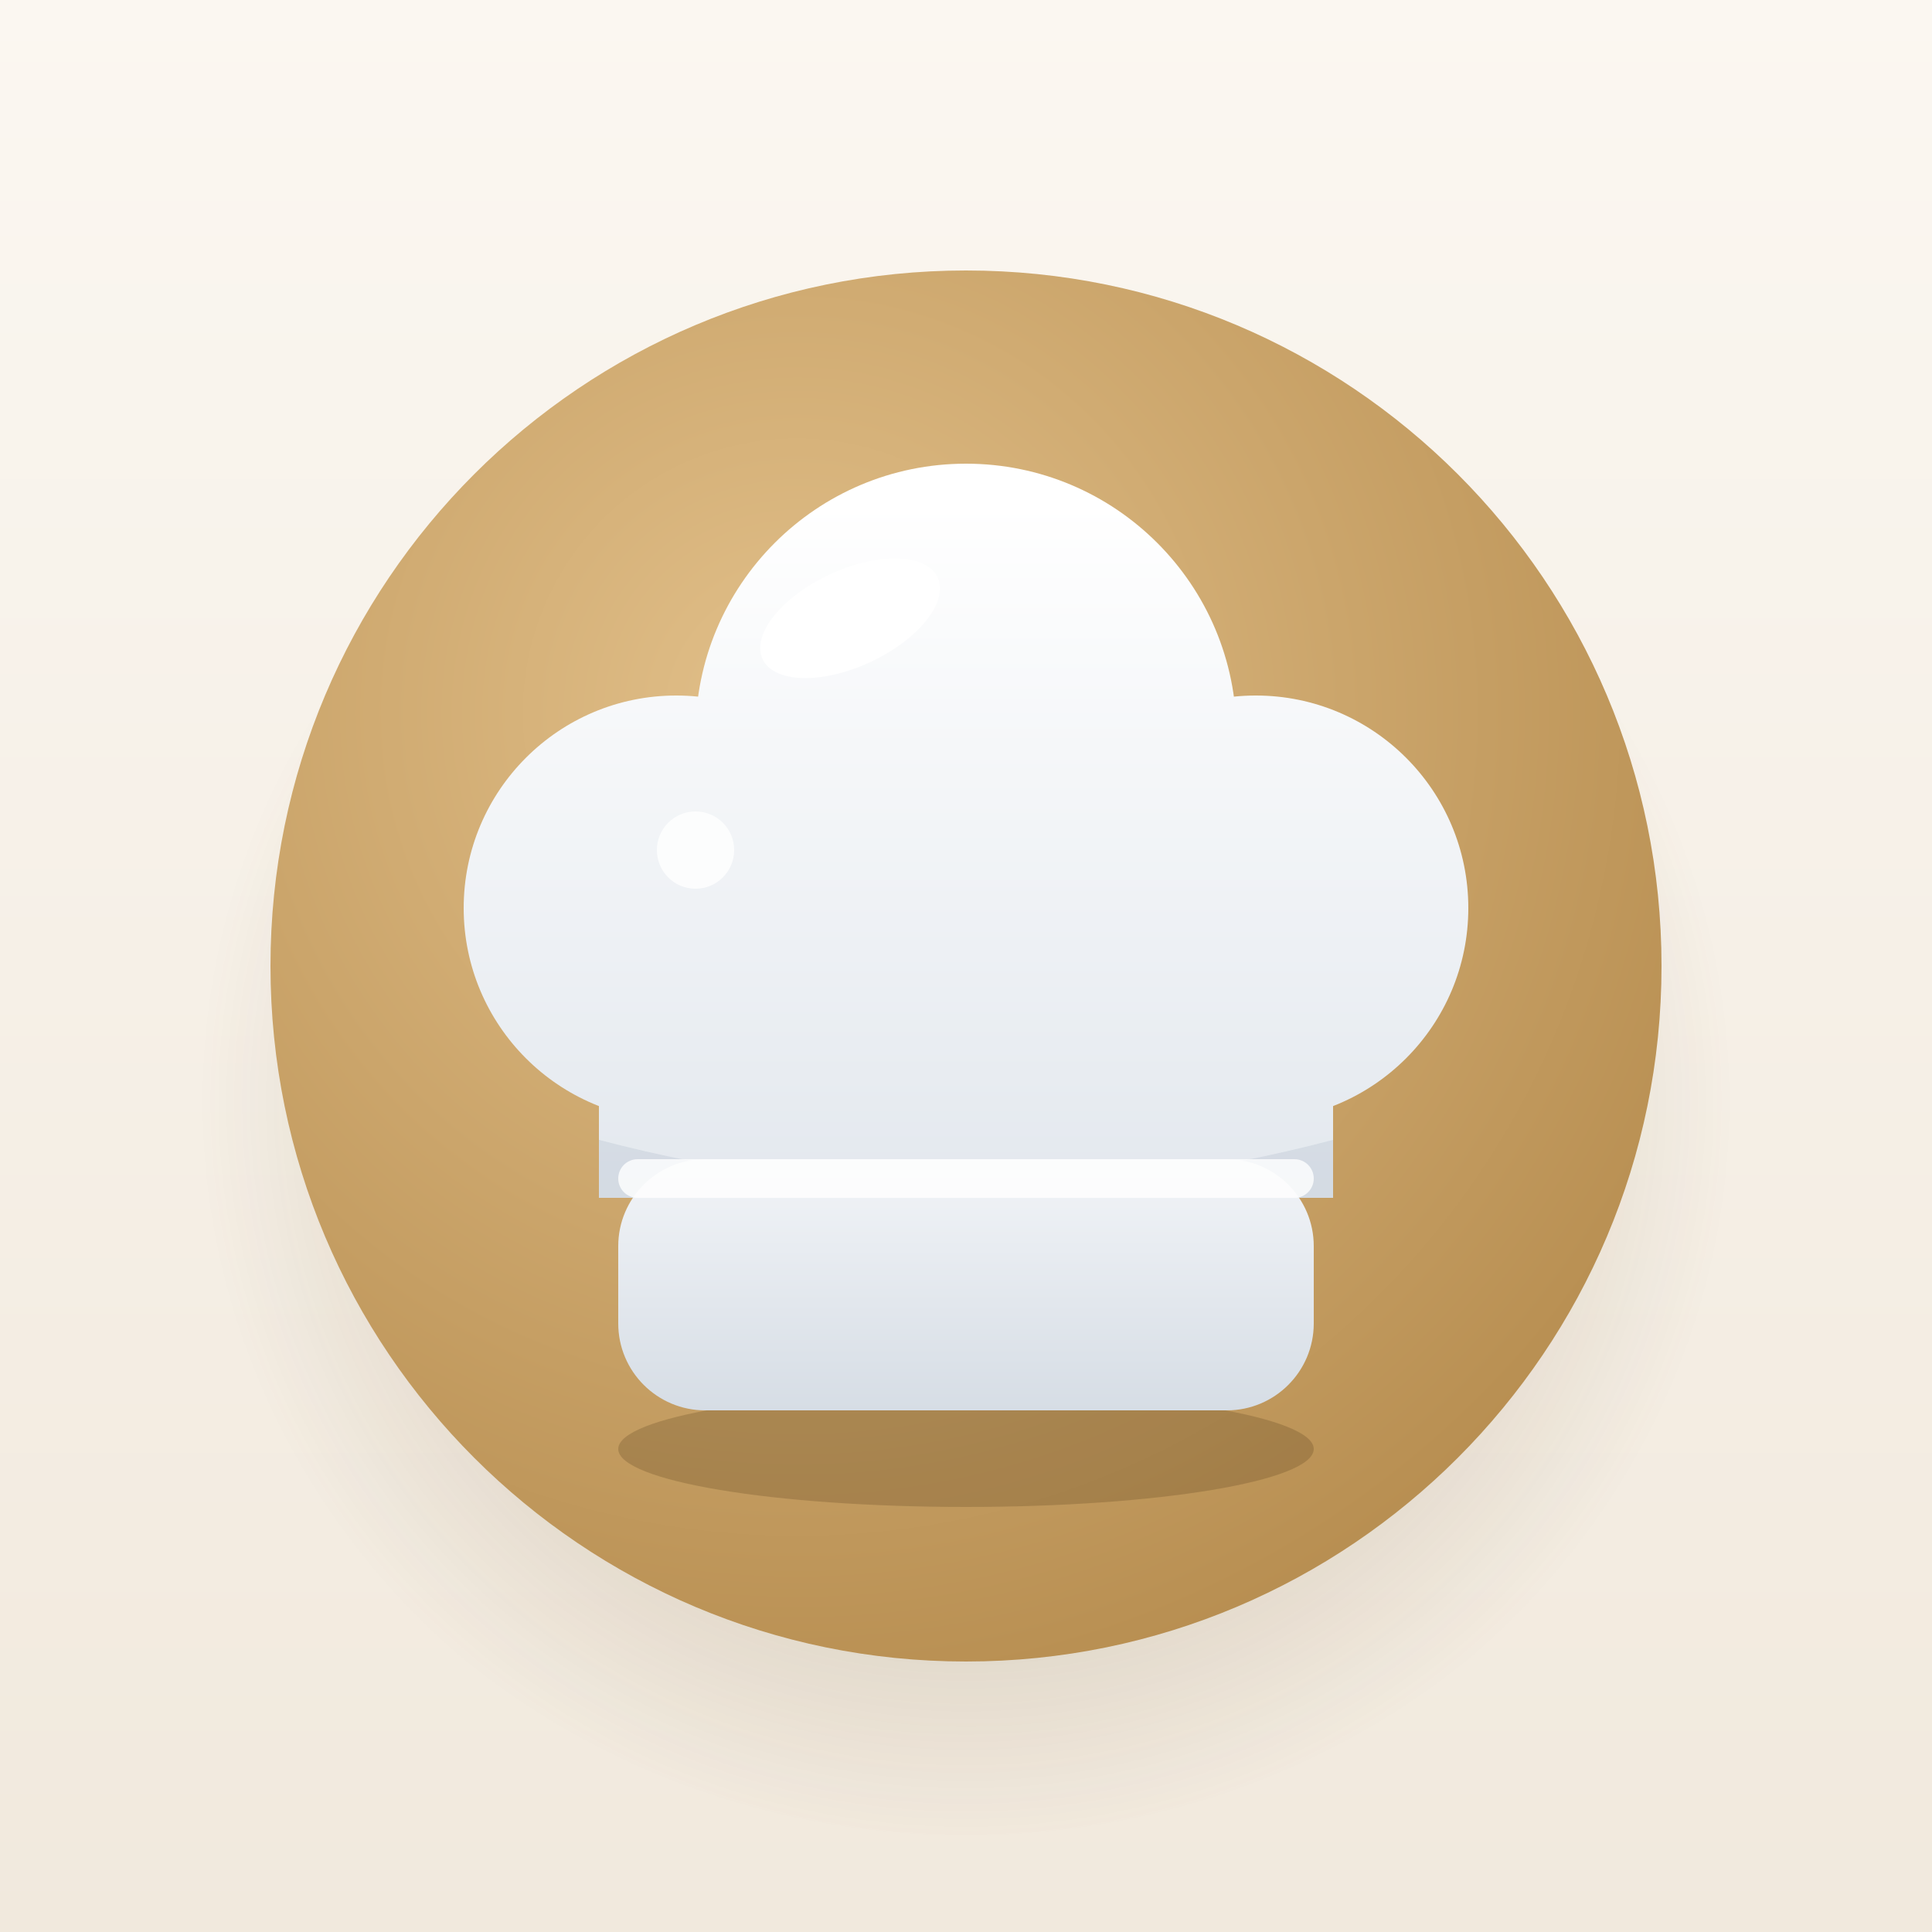
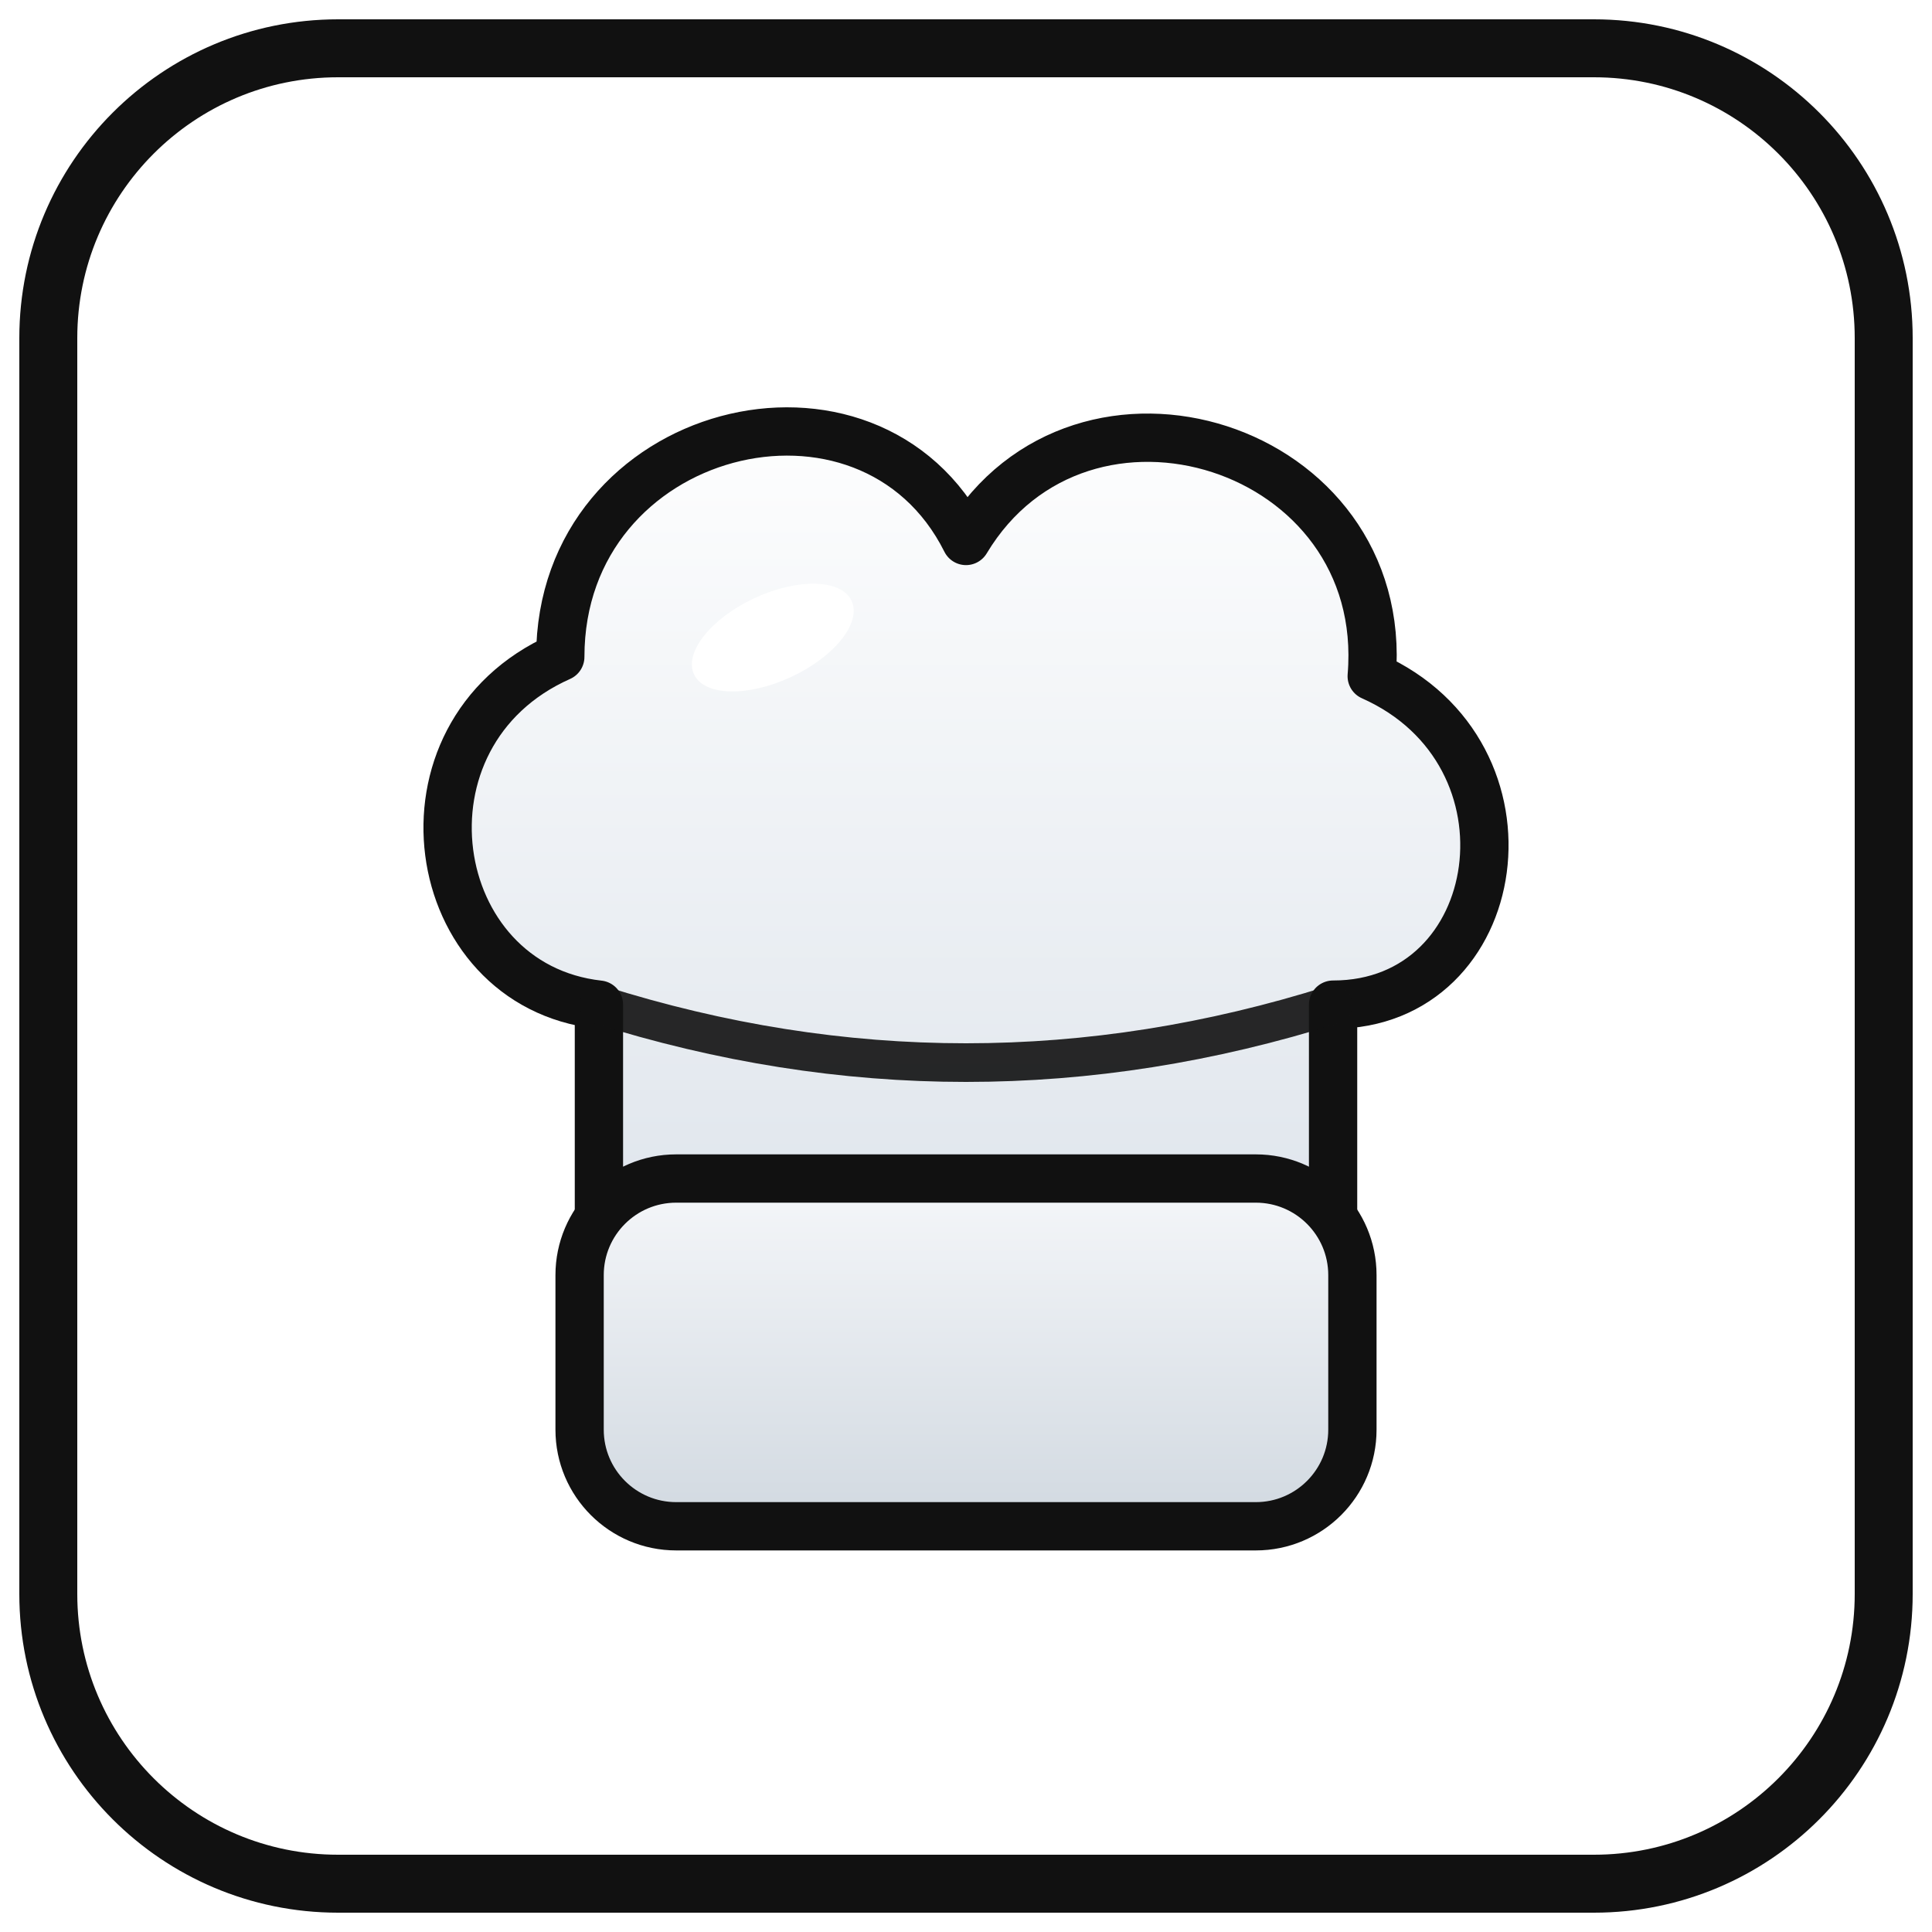
<svg xmlns="http://www.w3.org/2000/svg" viewBox="0 0 200 200" width="200" height="200">
  <defs>
-     <linearGradient id="bg" x1="0" y1="0" x2="0" y2="1">
-       <stop offset="0" stop-color="#fbf7f1" />
-       <stop offset="1" stop-color="#f1e9dd" />
+     <linearGradient id="puff" gradientUnits="userSpaceOnUse" x1="0" y1="40" x2="0" y2="128">
+       <stop offset="0" stop-color="#ffffff" />
+       <stop offset="1" stop-color="#dfe5ec" />
    </linearGradient>
-     <radialGradient id="disc" cx="0.38" cy="0.32" r="0.78">
-       <stop offset="0" stop-color="#e2c08a" />
-       <stop offset="1" stop-color="#b48a4c" />
-     </radialGradient>
-     <linearGradient id="puff" gradientUnits="userSpaceOnUse" x1="0" y1="52" x2="0" y2="124">
-       <stop offset="0" stop-color="#ffffff" />
-       <stop offset="1" stop-color="#e3e8ee" />
+     <linearGradient id="band" gradientUnits="userSpaceOnUse" x1="0" y1="124" x2="0" y2="160">
+       <stop offset="0" stop-color="#f3f5f8" />
+       <stop offset="1" stop-color="#cfd7df" />
    </linearGradient>
-     <linearGradient id="band" gradientUnits="userSpaceOnUse" x1="0" y1="118" x2="0" y2="146">
-       <stop offset="0" stop-color="#f4f6f9" />
-       <stop offset="1" stop-color="#d6dde5" />
-     </linearGradient>
-     <radialGradient id="shadow" cx="0.5" cy="0.5" r="0.5">
-       <stop offset="0" stop-color="#5a3f18" stop-opacity="0.38" />
-       <stop offset="1" stop-color="#5a3f18" stop-opacity="0" />
-     </radialGradient>
  </defs>
-   <rect width="200" height="200" fill="url(#bg)" />
-   <ellipse cx="100" cy="114" rx="80" ry="76" fill="url(#shadow)" />
-   <circle cx="100" cy="100" r="72" fill="url(#disc)" />
-   <ellipse cx="100" cy="150" rx="36" ry="6" fill="#4a3312" opacity="0.22" />
-   <g fill="url(#puff)">
-     <circle cx="70" cy="94" r="22" />
-     <circle cx="130" cy="94" r="22" />
-     <circle cx="100" cy="76" r="28" />
-     <rect x="62" y="94" width="76" height="30" />
+   <rect width="200" height="200" fill="#ffffff" />
+   <rect x="5" y="5" width="190" height="190" rx="30" fill="#ffffff" stroke="#111111" stroke-width="6" />
+   <g fill="url(#puff)" stroke="#111111" stroke-width="5" stroke-linejoin="round">
+     <path d="M62 126 V104 C44 102 40 76 58 68 C58 44 90 36 100 56 C112 36 144 46 142 70 C160 78 156 104 138 104 V126 Z" />
  </g>
-   <path d="M62 124 H138 V118 Q100 128 62 118 Z" fill="#c9d2dc" opacity="0.6" />
-   <rect x="64" y="120" width="72" height="26" rx="9" fill="url(#band)" />
-   <rect x="64" y="120" width="72" height="4" rx="2" fill="#ffffff" opacity="0.8" />
-   <ellipse cx="88" cy="64" rx="10" ry="5" fill="#ffffff" opacity="0.95" transform="rotate(-25 88 64)" />
-   <circle cx="72" cy="88" r="4" fill="#ffffff" opacity="0.8" />
+   <rect x="60" y="122" width="80" height="36" rx="10" fill="url(#band)" stroke="#111111" stroke-width="5" />
+   <path d="M62 104 Q100 116 138 104" fill="none" stroke="#111111" stroke-width="4" stroke-linecap="round" opacity="0.9" />
+   <ellipse cx="80" cy="66" rx="9" ry="4.5" fill="#ffffff" transform="rotate(-25 80 66)" />
</svg>
